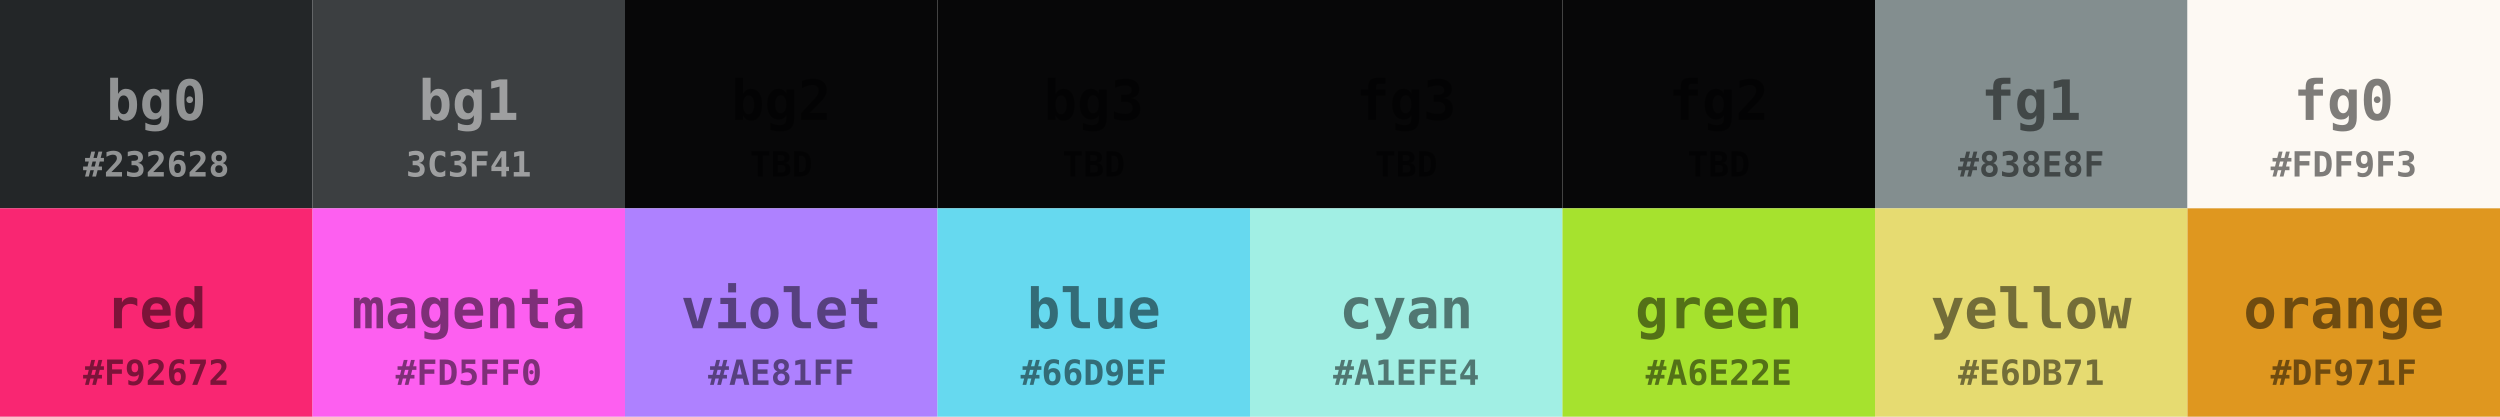
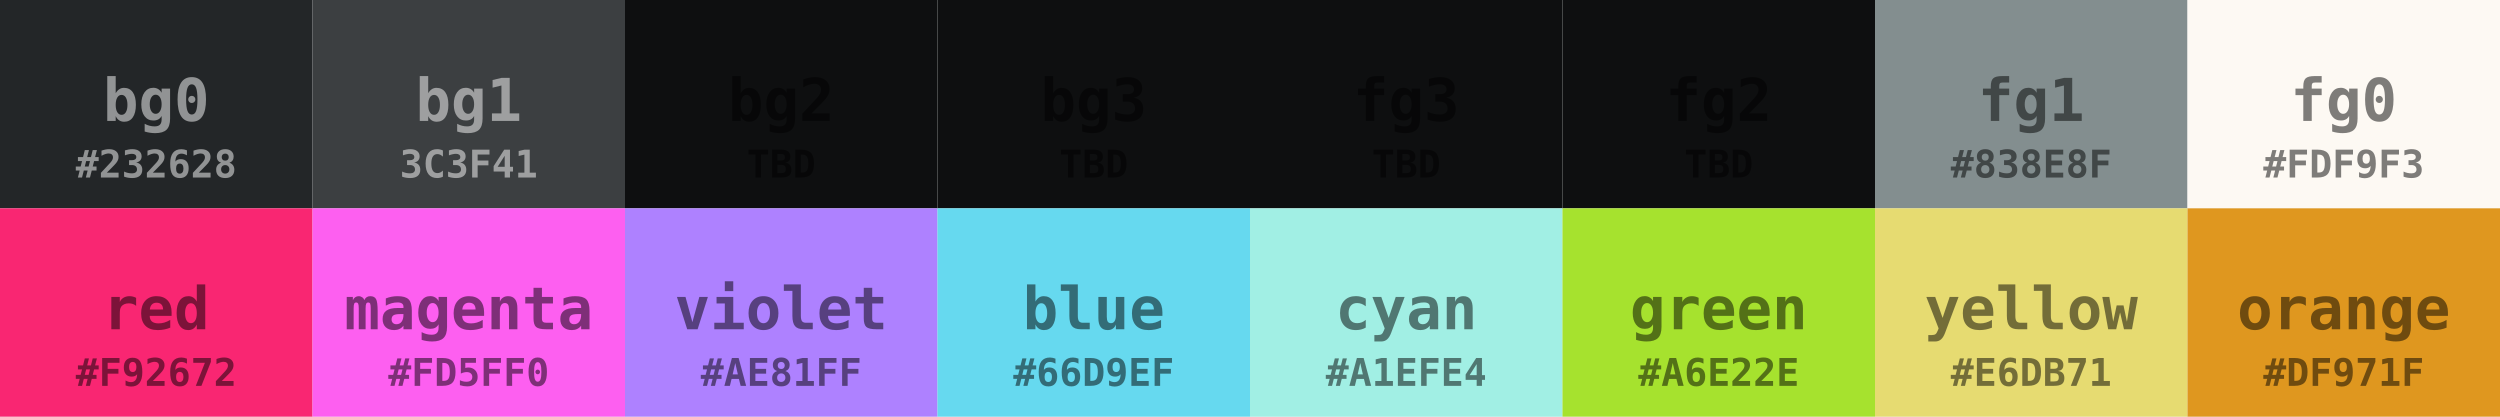
<svg xmlns="http://www.w3.org/2000/svg" width="1440px" height="240px">
  <style>
        text {
        font-family: consolas;
        font-weight: bold;
        dominant-baseline: middle;
        text-anchor: middle;
        }

        .light-text {
        fill: #FFFFFF;
        }

        .dark-text {
        fill: #000000;
        }

        .name-text {
-         font-size: 32px;
+         font-size: 34px;
        opacity: 0.5;
        }

        .hex-text {
-         font-size: 20px;
+         font-size: 22px;
        opacity: 0.5;
        }
    </style>
  <g>
-     <svg class="light-text" width="12.5%" height="50%" y="0%" x="0%">
+     <svg class="light-text" width="12.5%" height="50%" x="0%" y="0%">
      <rect width="100%" height="100%" fill="#232628" />
      <text class="name-text" x="50%" y="50%" font-size-adjust="200px">bg0</text>
      <text class="hex-text" x="50%" y="80%">#232628</text>
    </svg>
-     <svg class="light-text" width="12.5%" height="50%" y="0%" x="12.5%">
+     <svg class="light-text" width="12.5%" height="50%" x="12.5%" y="0%">
      <rect width="101%" height="101%" fill="#3C3F41" />
      <text class="name-text" x="50%" y="50%">bg1</text>
      <text class="hex-text" x="50%" y="80%">3C3F41</text>
    </svg>
-     <svg class="dark-text" width="12.5%" height="50%" y="0%" x="25%">
-       <rect width="101%" height="101%" fill="#070708" />
+     <svg class="dark-text" width="12.5%" height="50%" x="25%" y="0%">
+       <rect width="101%" height="101%" fill="#0e0f10" />
      <text class="name-text" x="50%" y="50%">bg2</text>
      <text class="hex-text" x="50%" y="80%">TBD</text>
    </svg>
-     <svg class="dark-text" width="12.5%" height="50%" y="0%" x="37.5%">
-       <rect width="101%" height="101%" fill="#070708" />
+     <svg class="dark-text" width="12.5%" height="50%" x="37.5%" y="0%">
+       <rect width="101%" height="101%" fill="#0e0f10" />
      <text class="name-text" x="50%" y="50%">bg3</text>
      <text class="hex-text" x="50%" y="80%">TBD</text>
    </svg>
-     <svg class="dark-text" width="12.5%" height="50%" y="0%" x="50%">
-       <rect width="101%" height="101%" fill="#070708" />
+     <svg class="dark-text" width="12.5%" height="50%" x="50%" y="0%">
+       <rect width="101%" height="101%" fill="#0e0f10" />
      <text class="name-text" x="50%" y="50%">fg3</text>
      <text class="hex-text" x="50%" y="80%">TBD</text>
    </svg>
-     <svg class="dark-text" width="12.5%" height="50%" y="0%" x="62.5%">
-       <rect width="101%" height="101%" fill="#070708" />
+     <svg class="dark-text" width="12.5%" height="50%" x="62.5%" y="0%">
+       <rect width="101%" height="101%" fill="#0e0f10" />
      <text class="name-text" x="50%" y="50%">fg2</text>
      <text class="hex-text" x="50%" y="80%">TBD</text>
    </svg>
-     <svg class="dark-text" width="12.5%" height="50%" y="0%" x="75%">
+     <svg class="dark-text" width="12.5%" height="50%" x="75%" y="0%">
      <rect width="101%" height="101%" fill="#838E8F" />
      <text class="name-text" x="50%" y="50%">fg1</text>
      <text class="hex-text" x="50%" y="80%">#838E8F</text>
    </svg>
-     <svg class="dark-text" width="12.5%" height="50%" y="0%" x="87.5%">
+     <svg class="dark-text" width="12.5%" height="50%" x="87.5%" y="0%">
      <rect width="100%" height="100%" fill="#FDF9F3" />
      <text class="name-text" x="50%" y="50%">fg0</text>
      <text class="hex-text" x="50%" y="80%">#FDF9F3</text>
    </svg>
  </g>
  <g>
-     <svg class="dark-text" width="12.5%" height="50%" y="50%" x="0">
+     <svg class="dark-text" width="12.5%" height="50%" x="0" y="50%">
      <rect width="100%" height="100%" fill="#F92672" />
      <text class="name-text" x="50%" y="50%">red</text>
      <text class="hex-text" x="50%" y="80%">#F92672</text>
    </svg>
-     <svg class="dark-text" width="12.5%" height="50%" y="50%" x="12.5%">
+     <svg class="dark-text" width="12.5%" height="50%" x="12.5%" y="50%">
      <rect width="100%" height="100%" fill="#FD5FF0" />
      <text class="name-text" x="50%" y="50%">magenta</text>
      <text class="hex-text" x="50%" y="80%">#FD5FF0</text>
    </svg>
-     <svg class="dark-text" width="12.5%" height="50%" y="50%" x="25%">
+     <svg class="dark-text" width="12.5%" height="50%" x="25%" y="50%">
      <rect width="100%" height="100%" fill="#AE81FF" />
      <text class="name-text" x="50%" y="50%">violet</text>
      <text class="hex-text" x="50%" y="80%">#AE81FF</text>
    </svg>
-     <svg class="dark-text" width="12.5%" height="50%" y="50%" x="37.5%">
+     <svg class="dark-text" width="12.5%" height="50%" x="37.5%" y="50%">
      <rect width="100%" height="100%" fill="#66D9EF" />
      <text class="name-text" x="50%" y="50%">blue</text>
      <text class="hex-text" x="50%" y="80%">#66D9EF</text>
    </svg>
-     <svg class="dark-text" width="12.5%" height="50%" y="50%" x="50%">
+     <svg class="dark-text" width="12.5%" height="50%" x="50%" y="50%">
      <rect width="100%" height="100%" fill="#A1EFE4" />
      <text class="name-text" x="50%" y="50%">cyan</text>
      <text class="hex-text" x="50%" y="80%">#A1EFE4</text>
    </svg>
-     <svg class="dark-text" width="12.5%" height="50%" y="50%" x="62.5%">
+     <svg class="dark-text" width="12.5%" height="50%" x="62.5%" y="50%">
      <rect width="100%" height="100%" fill="#A6E22E" />
      <text class="name-text" x="50%" y="50%">green</text>
      <text class="hex-text" x="50%" y="80%">#A6E22E</text>
    </svg>
-     <svg class="dark-text" width="12.5%" height="50%" y="50%" x="75%">
+     <svg class="dark-text" width="12.5%" height="50%" x="75%" y="50%">
      <rect width="100%" height="100%" fill="#E6DB71" />
      <text class="name-text" x="50%" y="50%">yellow</text>
      <text class="hex-text" x="50%" y="80%">#E6DB71</text>
    </svg>
-     <svg class="dark-text" width="12.5%" height="50%" y="50%" x="87.5%">
+     <svg class="dark-text" width="12.5%" height="50%" x="87.5%" y="50%">
      <rect width="100%" height="100%" fill="#DF971F" />
      <text class="name-text" x="50%" y="50%">orange</text>
      <text class="hex-text" x="50%" y="80%">#DF971F</text>
    </svg>
  </g>
</svg>
